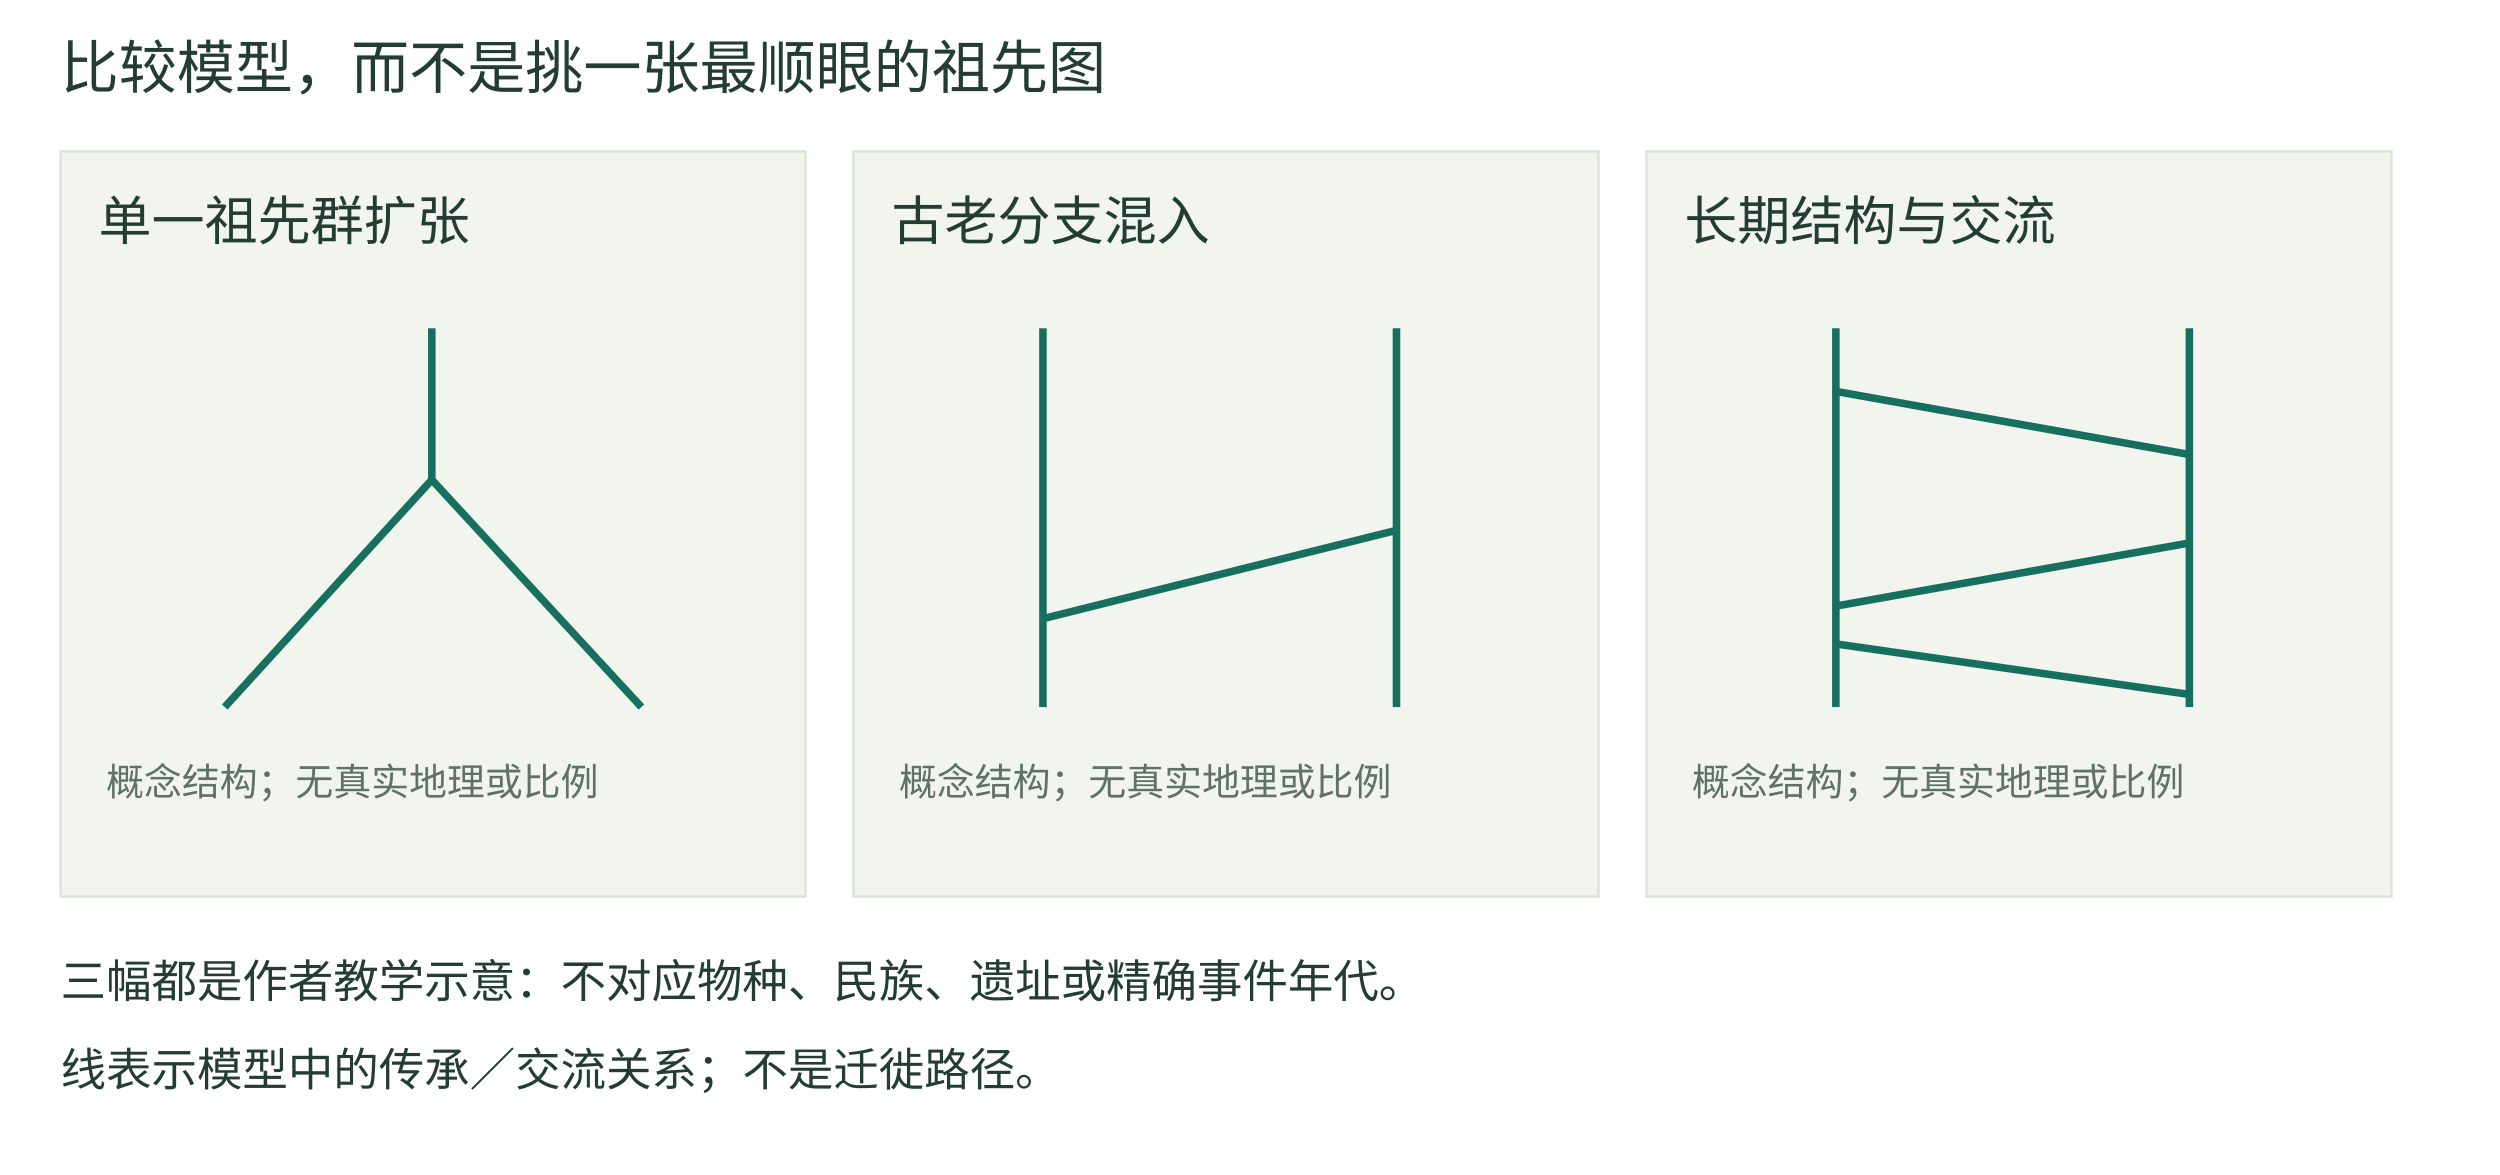
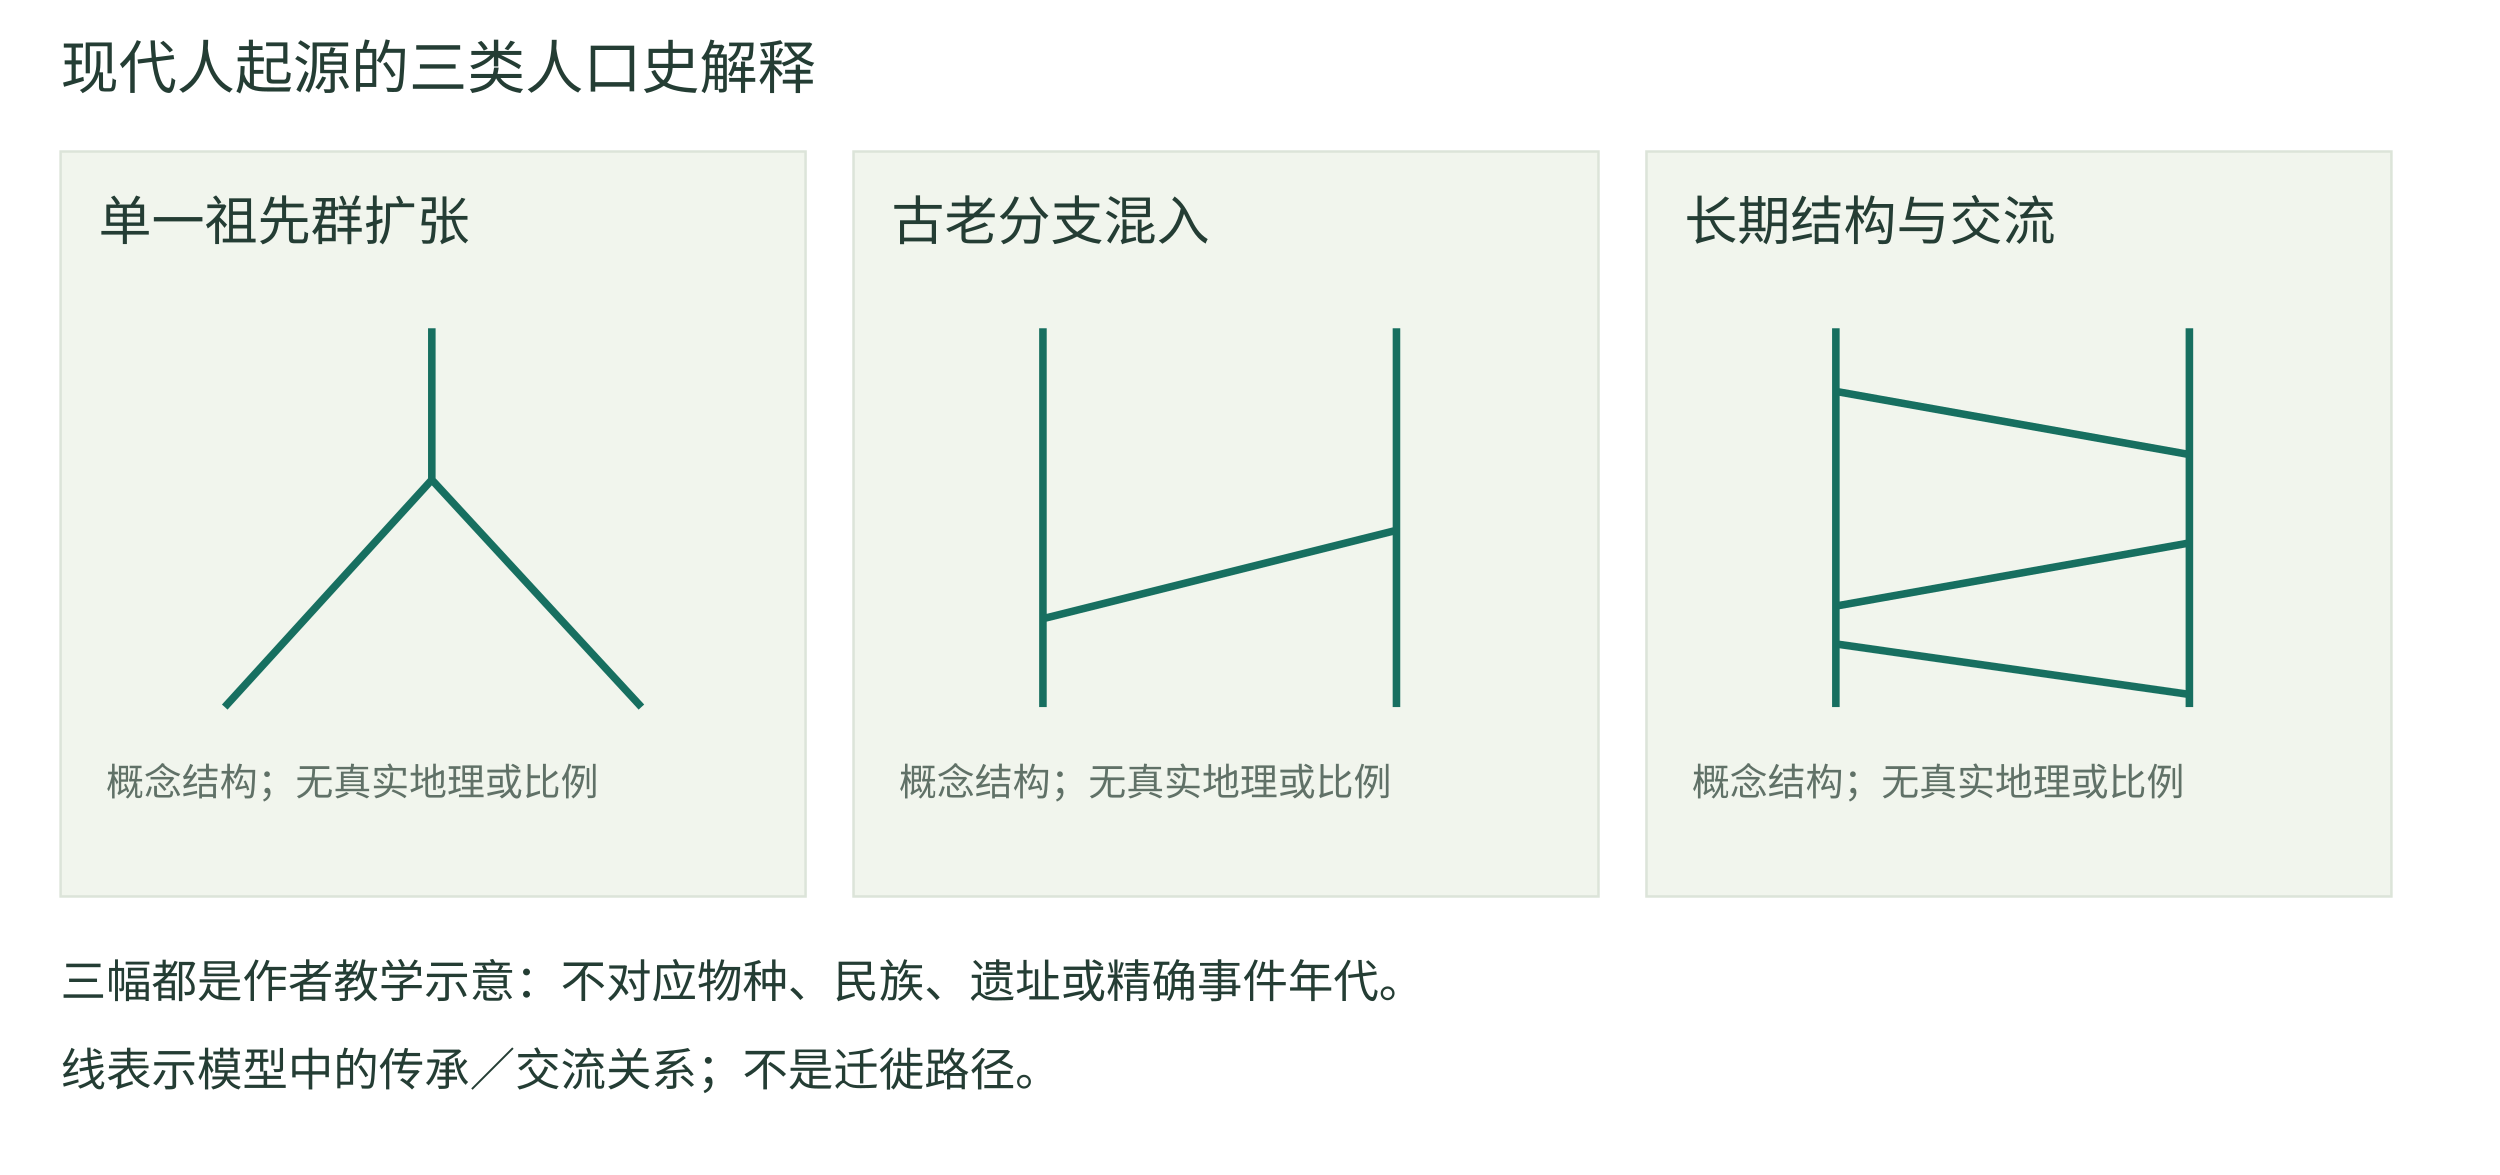
<svg xmlns="http://www.w3.org/2000/svg" viewBox="0 0 990 465" role="img" aria-label="三类起源解释的概念结构比较">
  <style>text{font-family:"Noto Sans CJK SC","Microsoft YaHei",sans-serif;fill:#243d34}.muted{fill:#607167}</style>
-   <text x="24" y="35" font-size="23" class="">比较模型，而不是挑一张最顺眼的祖先图</text>
+   <text x="24" y="35" font-size="23" class="">现代人起源的三类人口史解释</text>
  <g transform="translate(24,60)">
    <rect width="295" height="295" fill="#f1f5ed" stroke="#dce4d9" />
    <text x="15" y="35" font-size="21" class="">单一祖先群扩张</text>
    <path d="M147 70V130M147 130L65 220M147 130L230 220" fill="none" stroke="#176f60" stroke-width="3" />
    <text x="18" y="255" font-size="15" class="muted">概念结构；无真实地理或比例</text>
  </g>
  <g transform="translate(338,60)">
    <rect width="295" height="295" fill="#f1f5ed" stroke="#dce4d9" />
    <text x="15" y="35" font-size="21" class="">古老分支混入</text>
    <path d="M75 70V220M215 70V220M215 150L75 185" fill="none" stroke="#176f60" stroke-width="3" />
    <text x="18" y="255" font-size="15" class="muted">概念结构；无真实地理或比例</text>
  </g>
  <g transform="translate(652,60)">
    <rect width="295" height="295" fill="#f1f5ed" stroke="#dce4d9" />
    <text x="15" y="35" font-size="21" class="">长期结构与交流</text>
    <path d="M75 70V220M215 70V220M75 95L215 120M215 155L75 180M75 195L215 215" fill="none" stroke="#176f60" stroke-width="3" />
    <text x="18" y="255" font-size="15" class="muted">概念结构；无真实地理或比例</text>
  </g>
  <text x="24" y="395" font-size="18" class="">三幅都是作者教学示意：不对应物种、民族、遗址或精确事件年代。</text>
  <text x="24" y="430" font-size="18" class="">线表示模型中的传承／交流关系；不是迁徙路径。</text>
</svg>
